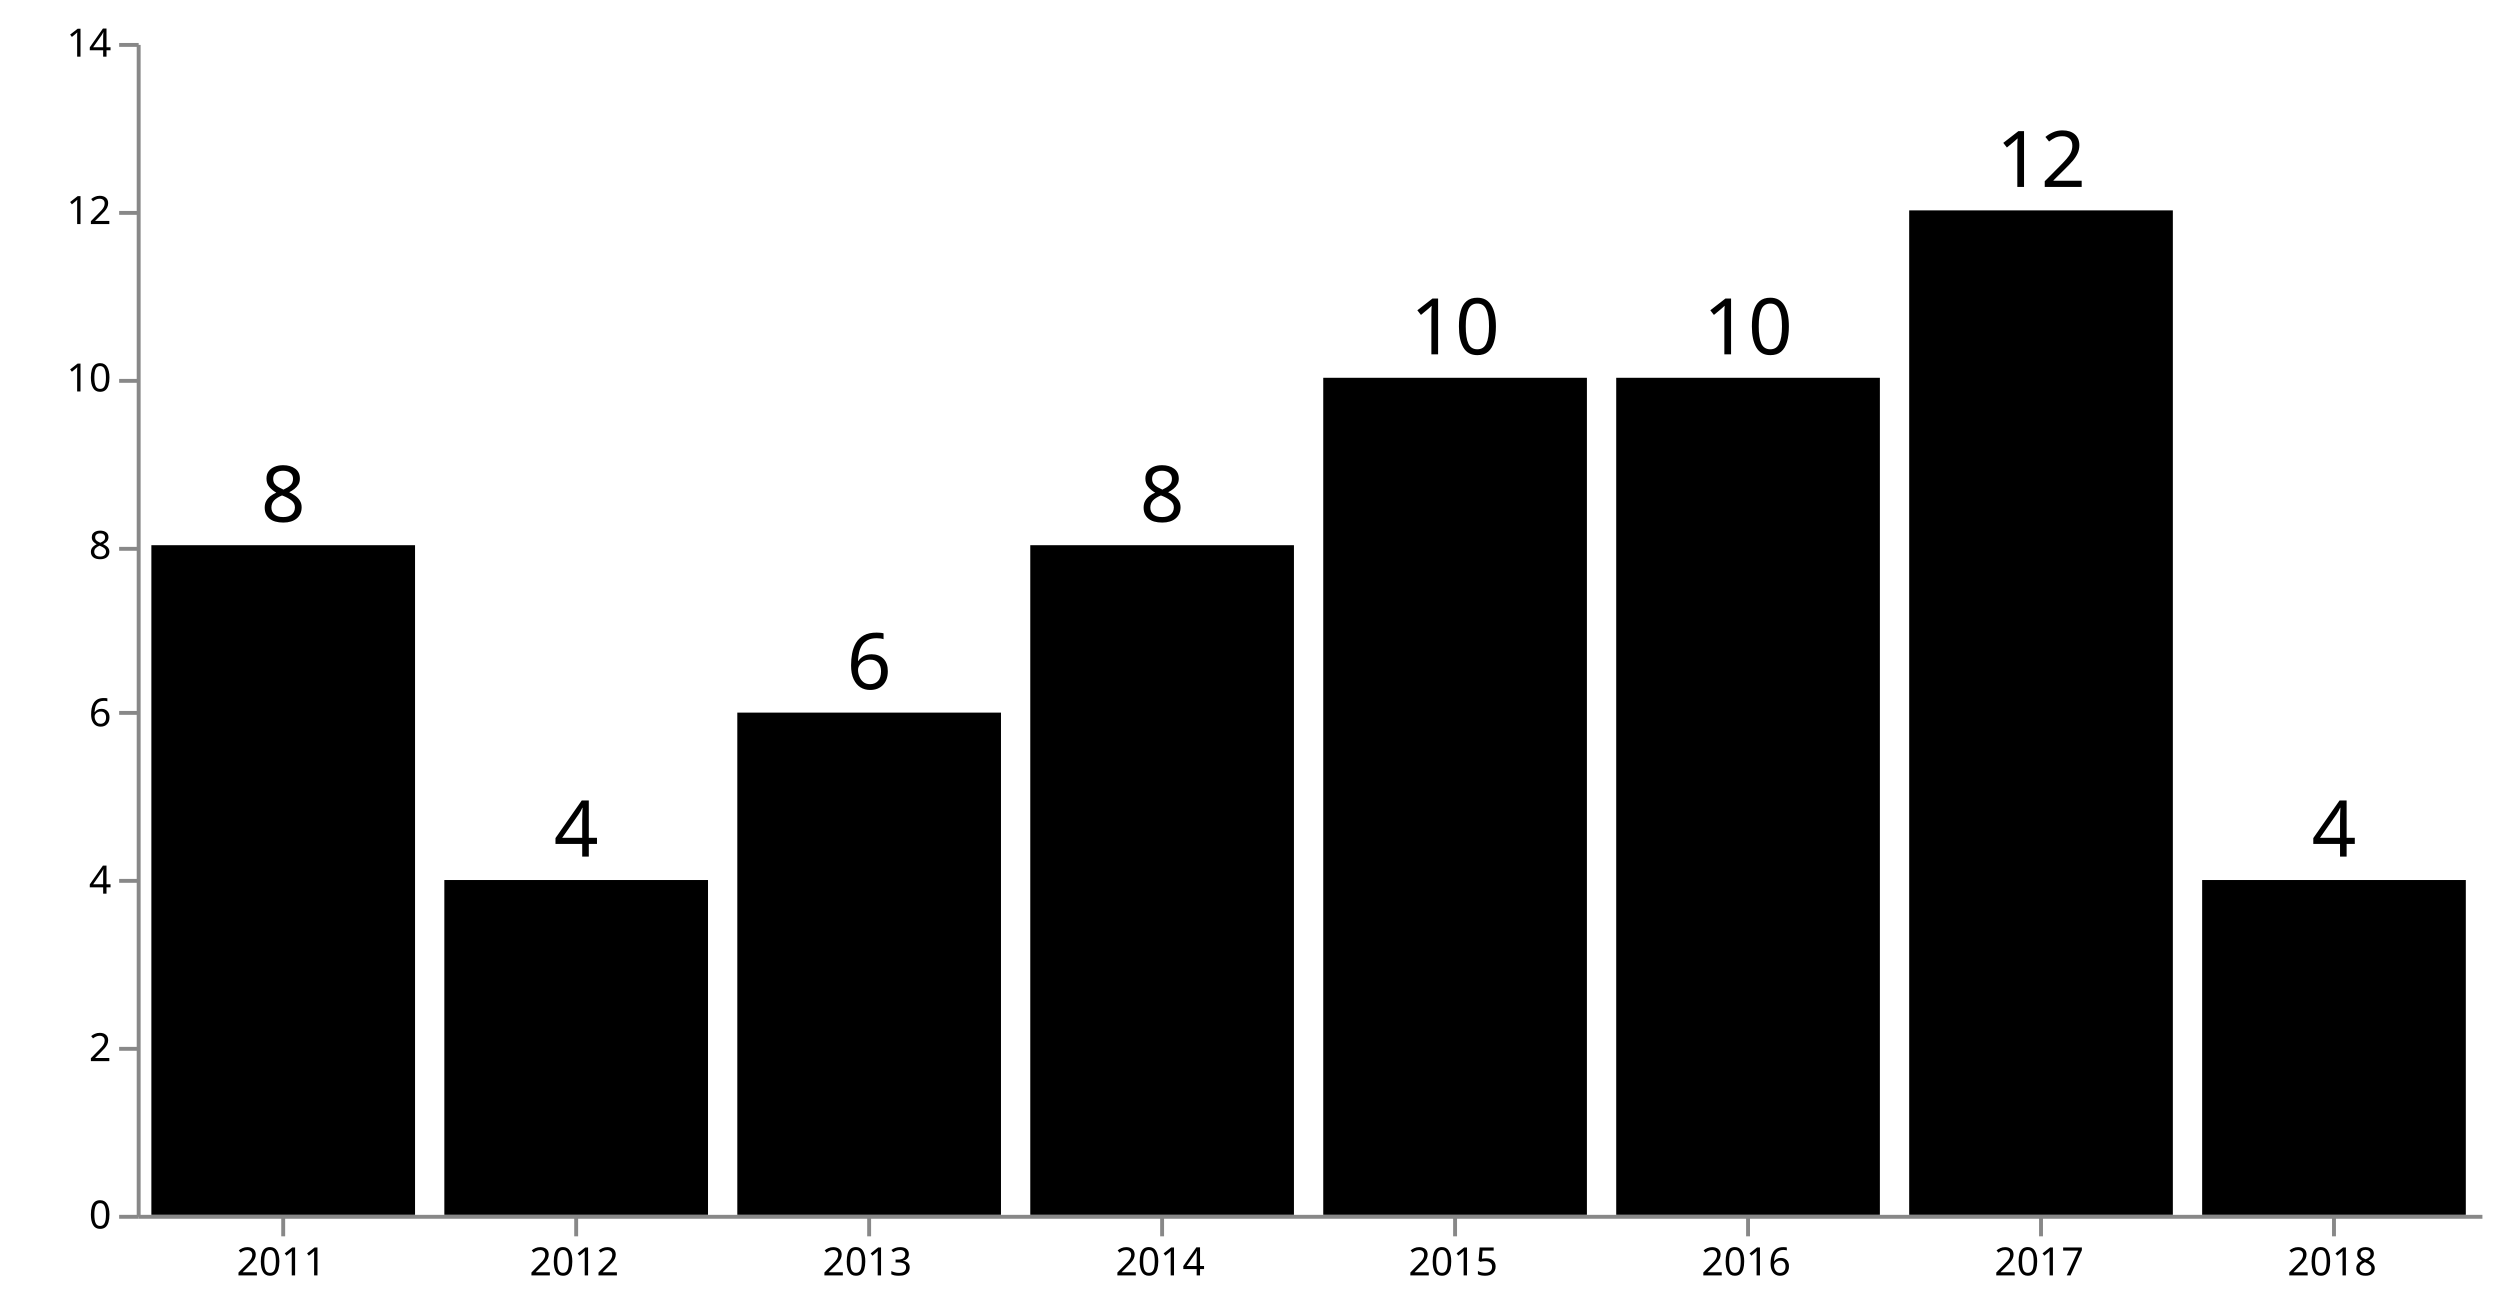
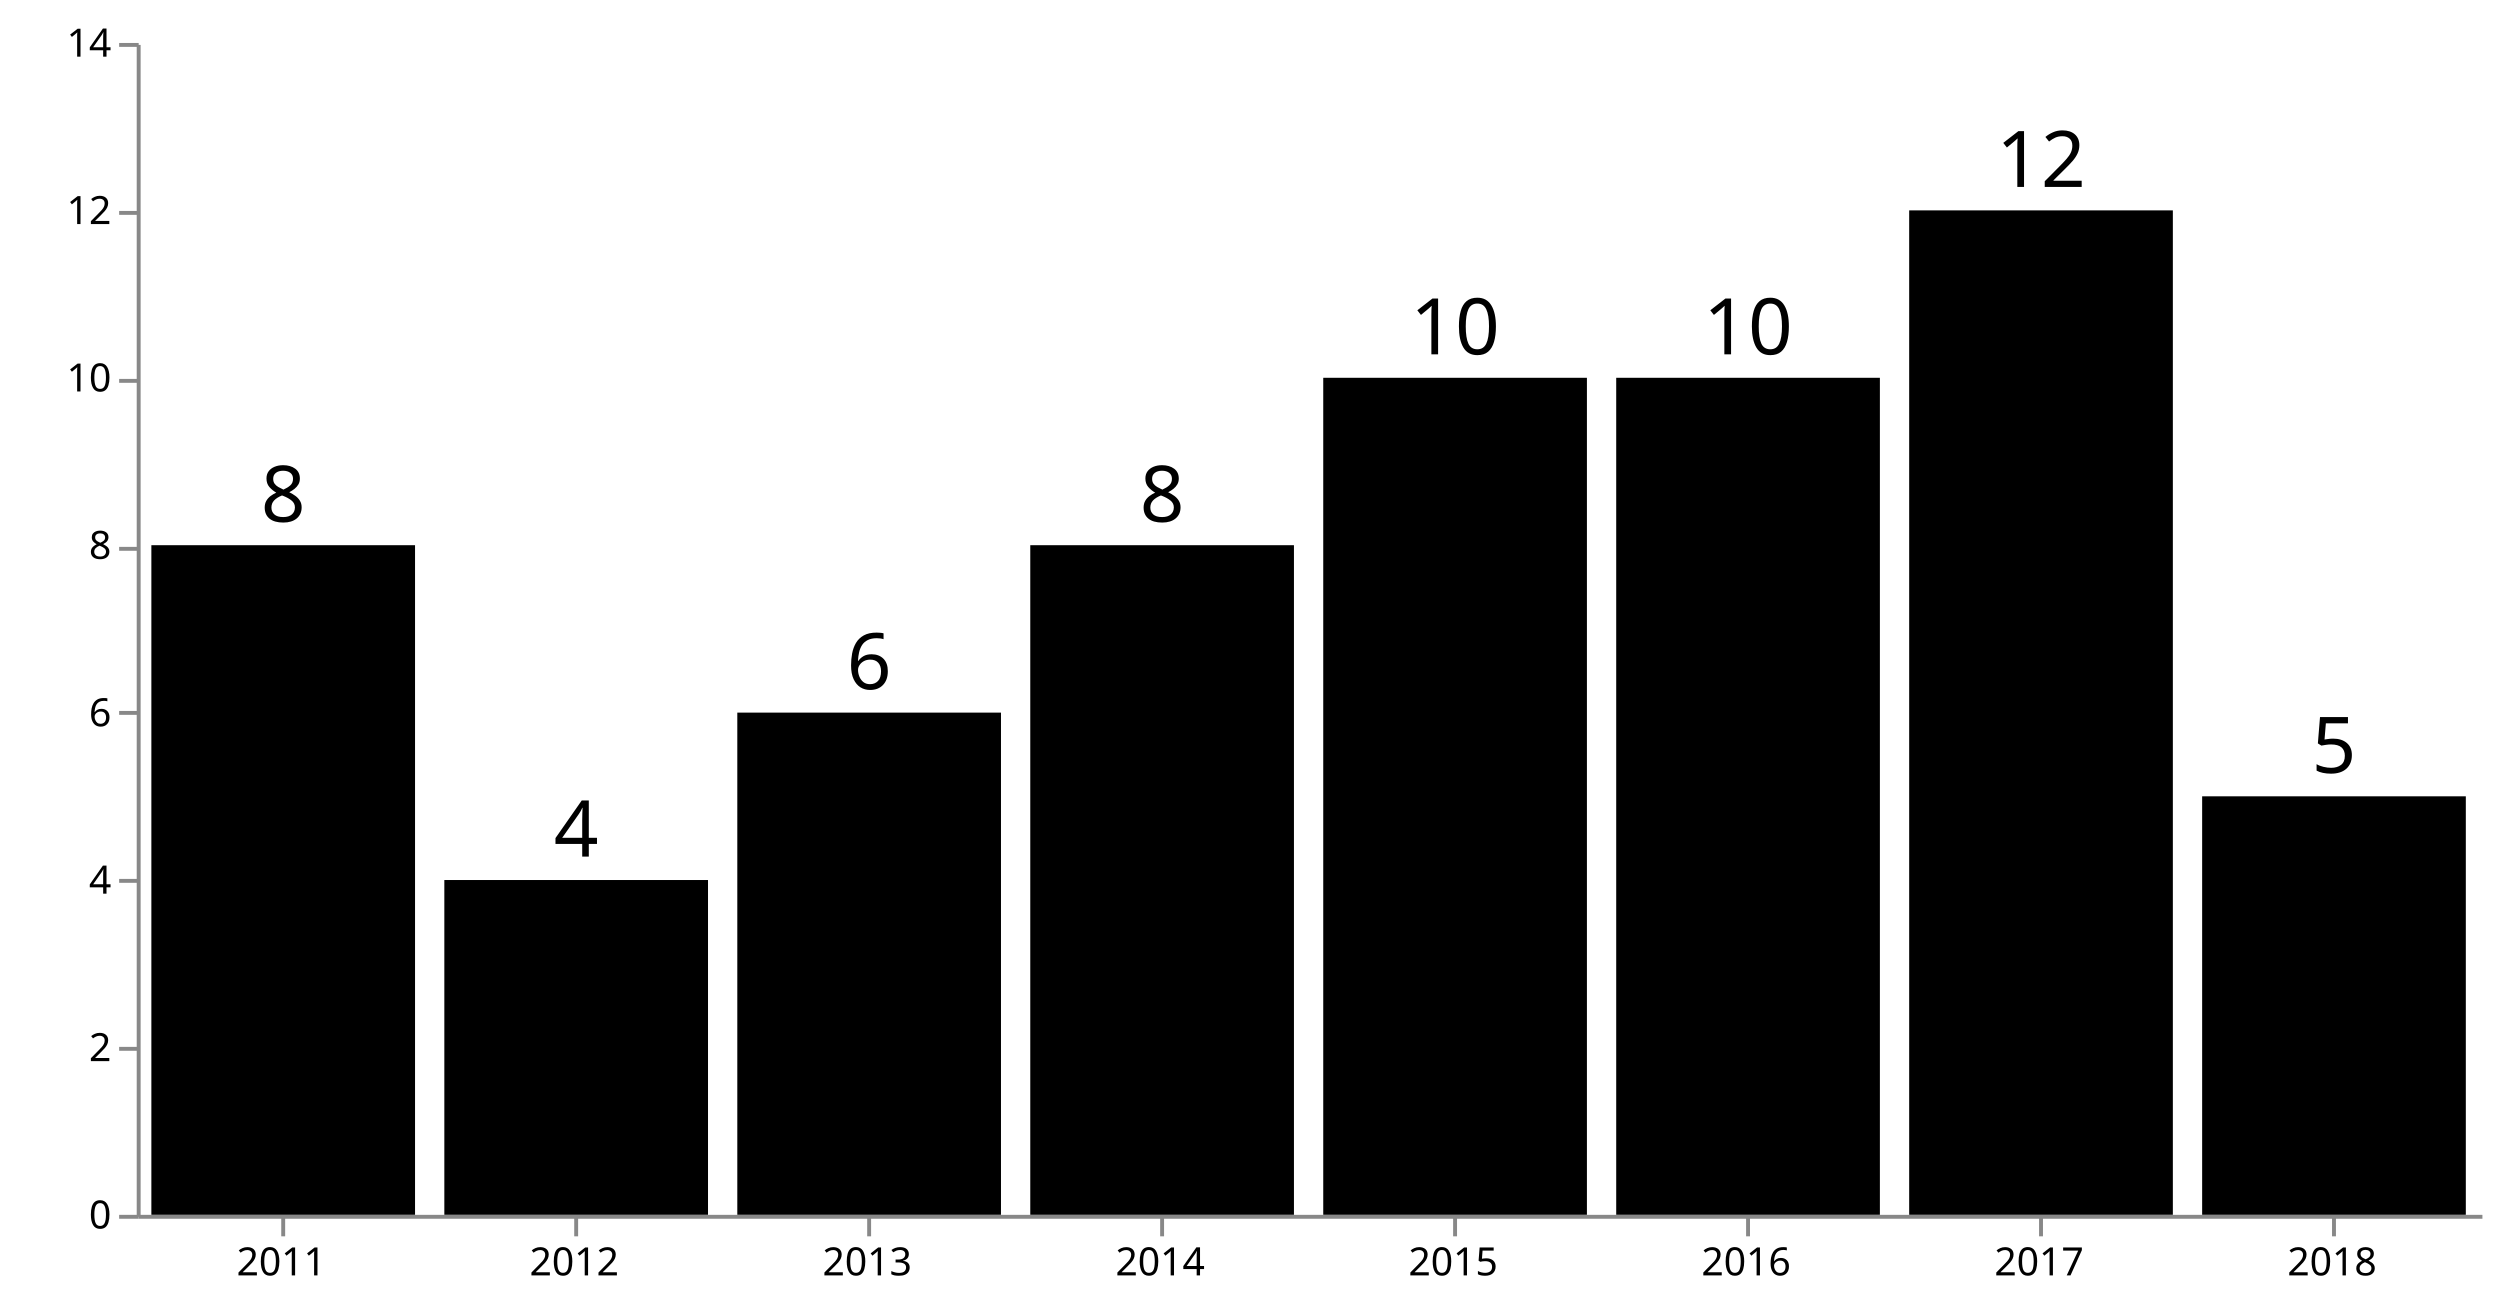
<svg xmlns="http://www.w3.org/2000/svg" class="marks" width="640" height="334" viewBox="0 0 640 334" version="1.1">
  <g transform="translate(35,11)">
    <g class="mark-group role-frame root">
      <g transform="translate(0,0)">
        <path class="background" d="M0.5,0.5h600v300h-600Z" style="fill: none; stroke: #ddd; stroke-opacity: 0;" />
        <g>
          <g class="mark-rect role-mark layer_0_marks">
-             <path d="M528.75,214.286h67.5v85.714h-67.5Z" style="fill: black;" />
+             <path d="M528.75,192.857h67.5v107.143h-67.5Z" style="fill: black;" />
            <path d="M453.75,42.857h67.5v257.143h-67.5Z" style="fill: black;" />
            <path d="M378.75,85.714h67.5v214.286h-67.5Z" style="fill: black;" />
            <path d="M303.75,85.714h67.5v214.286h-67.5Z" style="fill: black;" />
            <path d="M228.75,128.571h67.5v171.429h-67.5Z" style="fill: black;" />
            <path d="M153.75,171.429h67.5v128.571h-67.5Z" style="fill: black;" />
            <path d="M78.75,214.286h67.5v85.714h-67.5Z" style="fill: black;" />
            <path d="M3.75,128.571h67.5v171.429h-67.5Z" style="fill: black;" />
          </g>
          <g class="mark-text role-mark layer_1_marks">
-             <text text-anchor="middle" transform="translate(562.5,208.2857)" style="font: 20px sans-serif; fill: black;">4</text>
+             <text text-anchor="middle" transform="translate(562.5,186.8571)" style="font: 20px sans-serif; fill: black;">5</text>
            <text text-anchor="middle" transform="translate(487.5,36.85714)" style="font: 20px sans-serif; fill: black;">12</text>
            <text text-anchor="middle" transform="translate(412.5,79.71429)" style="font: 20px sans-serif; fill: black;">10</text>
            <text text-anchor="middle" transform="translate(337.5,79.71429)" style="font: 20px sans-serif; fill: black;">10</text>
            <text text-anchor="middle" transform="translate(262.5,122.5714)" style="font: 20px sans-serif; fill: black;">8</text>
            <text text-anchor="middle" transform="translate(187.5,165.4286)" style="font: 20px sans-serif; fill: black;">6</text>
            <text text-anchor="middle" transform="translate(112.5,208.2857)" style="font: 20px sans-serif; fill: black;">4</text>
            <text text-anchor="middle" transform="translate(37.5,122.5714)" style="font: 20px sans-serif; fill: black;">8</text>
          </g>
          <g class="mark-group role-axis">
            <g transform="translate(0.5,300.5)">
              <path class="background" d="M0,0h0v0h0Z" style="pointer-events: none; fill: none;" />
              <g>
                <g class="mark-rule role-axis-tick" style="pointer-events: none;">
                  <line transform="translate(37,0)" x2="0" y2="5" style="fill: none; stroke: #888; stroke-width: 1; opacity: 1;" />
                  <line transform="translate(112,0)" x2="0" y2="5" style="fill: none; stroke: #888; stroke-width: 1; opacity: 1;" />
                  <line transform="translate(187,0)" x2="0" y2="5" style="fill: none; stroke: #888; stroke-width: 1; opacity: 1;" />
                  <line transform="translate(262,0)" x2="0" y2="5" style="fill: none; stroke: #888; stroke-width: 1; opacity: 1;" />
                  <line transform="translate(337,0)" x2="0" y2="5" style="fill: none; stroke: #888; stroke-width: 1; opacity: 1;" />
                  <line transform="translate(412,0)" x2="0" y2="5" style="fill: none; stroke: #888; stroke-width: 1; opacity: 1;" />
                  <line transform="translate(487,0)" x2="0" y2="5" style="fill: none; stroke: #888; stroke-width: 1; opacity: 1;" />
                  <line transform="translate(562,0)" x2="0" y2="5" style="fill: none; stroke: #888; stroke-width: 1; opacity: 1;" />
                </g>
                <g class="mark-text role-axis-label" style="pointer-events: none;">
                  <text text-anchor="middle" transform="translate(36.5,15)" style="font: 10px sans-serif; fill: #000; opacity: 1;">2011</text>
                  <text text-anchor="middle" transform="translate(111.5,15)" style="font: 10px sans-serif; fill: #000; opacity: 1;">2012</text>
                  <text text-anchor="middle" transform="translate(186.5,15)" style="font: 10px sans-serif; fill: #000; opacity: 1;">2013</text>
                  <text text-anchor="middle" transform="translate(261.5,15)" style="font: 10px sans-serif; fill: #000; opacity: 1;">2014</text>
                  <text text-anchor="middle" transform="translate(336.5,15)" style="font: 10px sans-serif; fill: #000; opacity: 1;">2015</text>
                  <text text-anchor="middle" transform="translate(411.5,15)" style="font: 10px sans-serif; fill: #000; opacity: 1;">2016</text>
                  <text text-anchor="middle" transform="translate(486.5,15)" style="font: 10px sans-serif; fill: #000; opacity: 1;">2017</text>
                  <text text-anchor="middle" transform="translate(561.5,15)" style="font: 10px sans-serif; fill: #000; opacity: 1;">2018</text>
                </g>
                <g class="mark-rule role-axis-domain" style="pointer-events: none;">
                  <line transform="translate(0,0)" x2="600" y2="0" style="fill: none; stroke: #888; stroke-width: 1; opacity: 1;" />
                </g>
              </g>
            </g>
          </g>
          <g class="mark-group role-axis">
            <g transform="translate(0.5,0.5)">
              <path class="background" d="M0,0h0v0h0Z" style="pointer-events: none; fill: none;" />
              <g>
                <g class="mark-rule role-axis-tick" style="pointer-events: none;">
                  <line transform="translate(0,300)" x2="-5" y2="0" style="fill: none; stroke: #888; stroke-width: 1; opacity: 1;" />
                  <line transform="translate(0,257)" x2="-5" y2="0" style="fill: none; stroke: #888; stroke-width: 1; opacity: 1;" />
                  <line transform="translate(0,214)" x2="-5" y2="0" style="fill: none; stroke: #888; stroke-width: 1; opacity: 1;" />
                  <line transform="translate(0,171)" x2="-5" y2="0" style="fill: none; stroke: #888; stroke-width: 1; opacity: 1;" />
                  <line transform="translate(0,129)" x2="-5" y2="0" style="fill: none; stroke: #888; stroke-width: 1; opacity: 1;" />
                  <line transform="translate(0,86)" x2="-5" y2="0" style="fill: none; stroke: #888; stroke-width: 1; opacity: 1;" />
                  <line transform="translate(0,43)" x2="-5" y2="0" style="fill: none; stroke: #888; stroke-width: 1; opacity: 1;" />
                  <line transform="translate(0,0)" x2="-5" y2="0" style="fill: none; stroke: #888; stroke-width: 1; opacity: 1;" />
                </g>
                <g class="mark-text role-axis-label" style="pointer-events: none;">
                  <text text-anchor="end" transform="translate(-7,303)" style="font: 10px sans-serif; fill: #000; opacity: 1;">0</text>
                  <text text-anchor="end" transform="translate(-7,260.1429)" style="font: 10px sans-serif; fill: #000; opacity: 1;">2</text>
                  <text text-anchor="end" transform="translate(-7,217.2857)" style="font: 10px sans-serif; fill: #000; opacity: 1;">4</text>
                  <text text-anchor="end" transform="translate(-7,174.4286)" style="font: 10px sans-serif; fill: #000; opacity: 1;">6</text>
                  <text text-anchor="end" transform="translate(-7,131.5714)" style="font: 10px sans-serif; fill: #000; opacity: 1;">8</text>
                  <text text-anchor="end" transform="translate(-7,88.71429)" style="font: 10px sans-serif; fill: #000; opacity: 1;">10</text>
                  <text text-anchor="end" transform="translate(-7,45.85714)" style="font: 10px sans-serif; fill: #000; opacity: 1;">12</text>
                  <text text-anchor="end" transform="translate(-7,3)" style="font: 10px sans-serif; fill: #000; opacity: 1;">14</text>
                </g>
                <g class="mark-rule role-axis-domain" style="pointer-events: none;">
                  <line transform="translate(0,300)" x2="0" y2="-300" style="fill: none; stroke: #888; stroke-width: 1; opacity: 1;" />
                </g>
              </g>
            </g>
          </g>
        </g>
      </g>
    </g>
  </g>
</svg>
